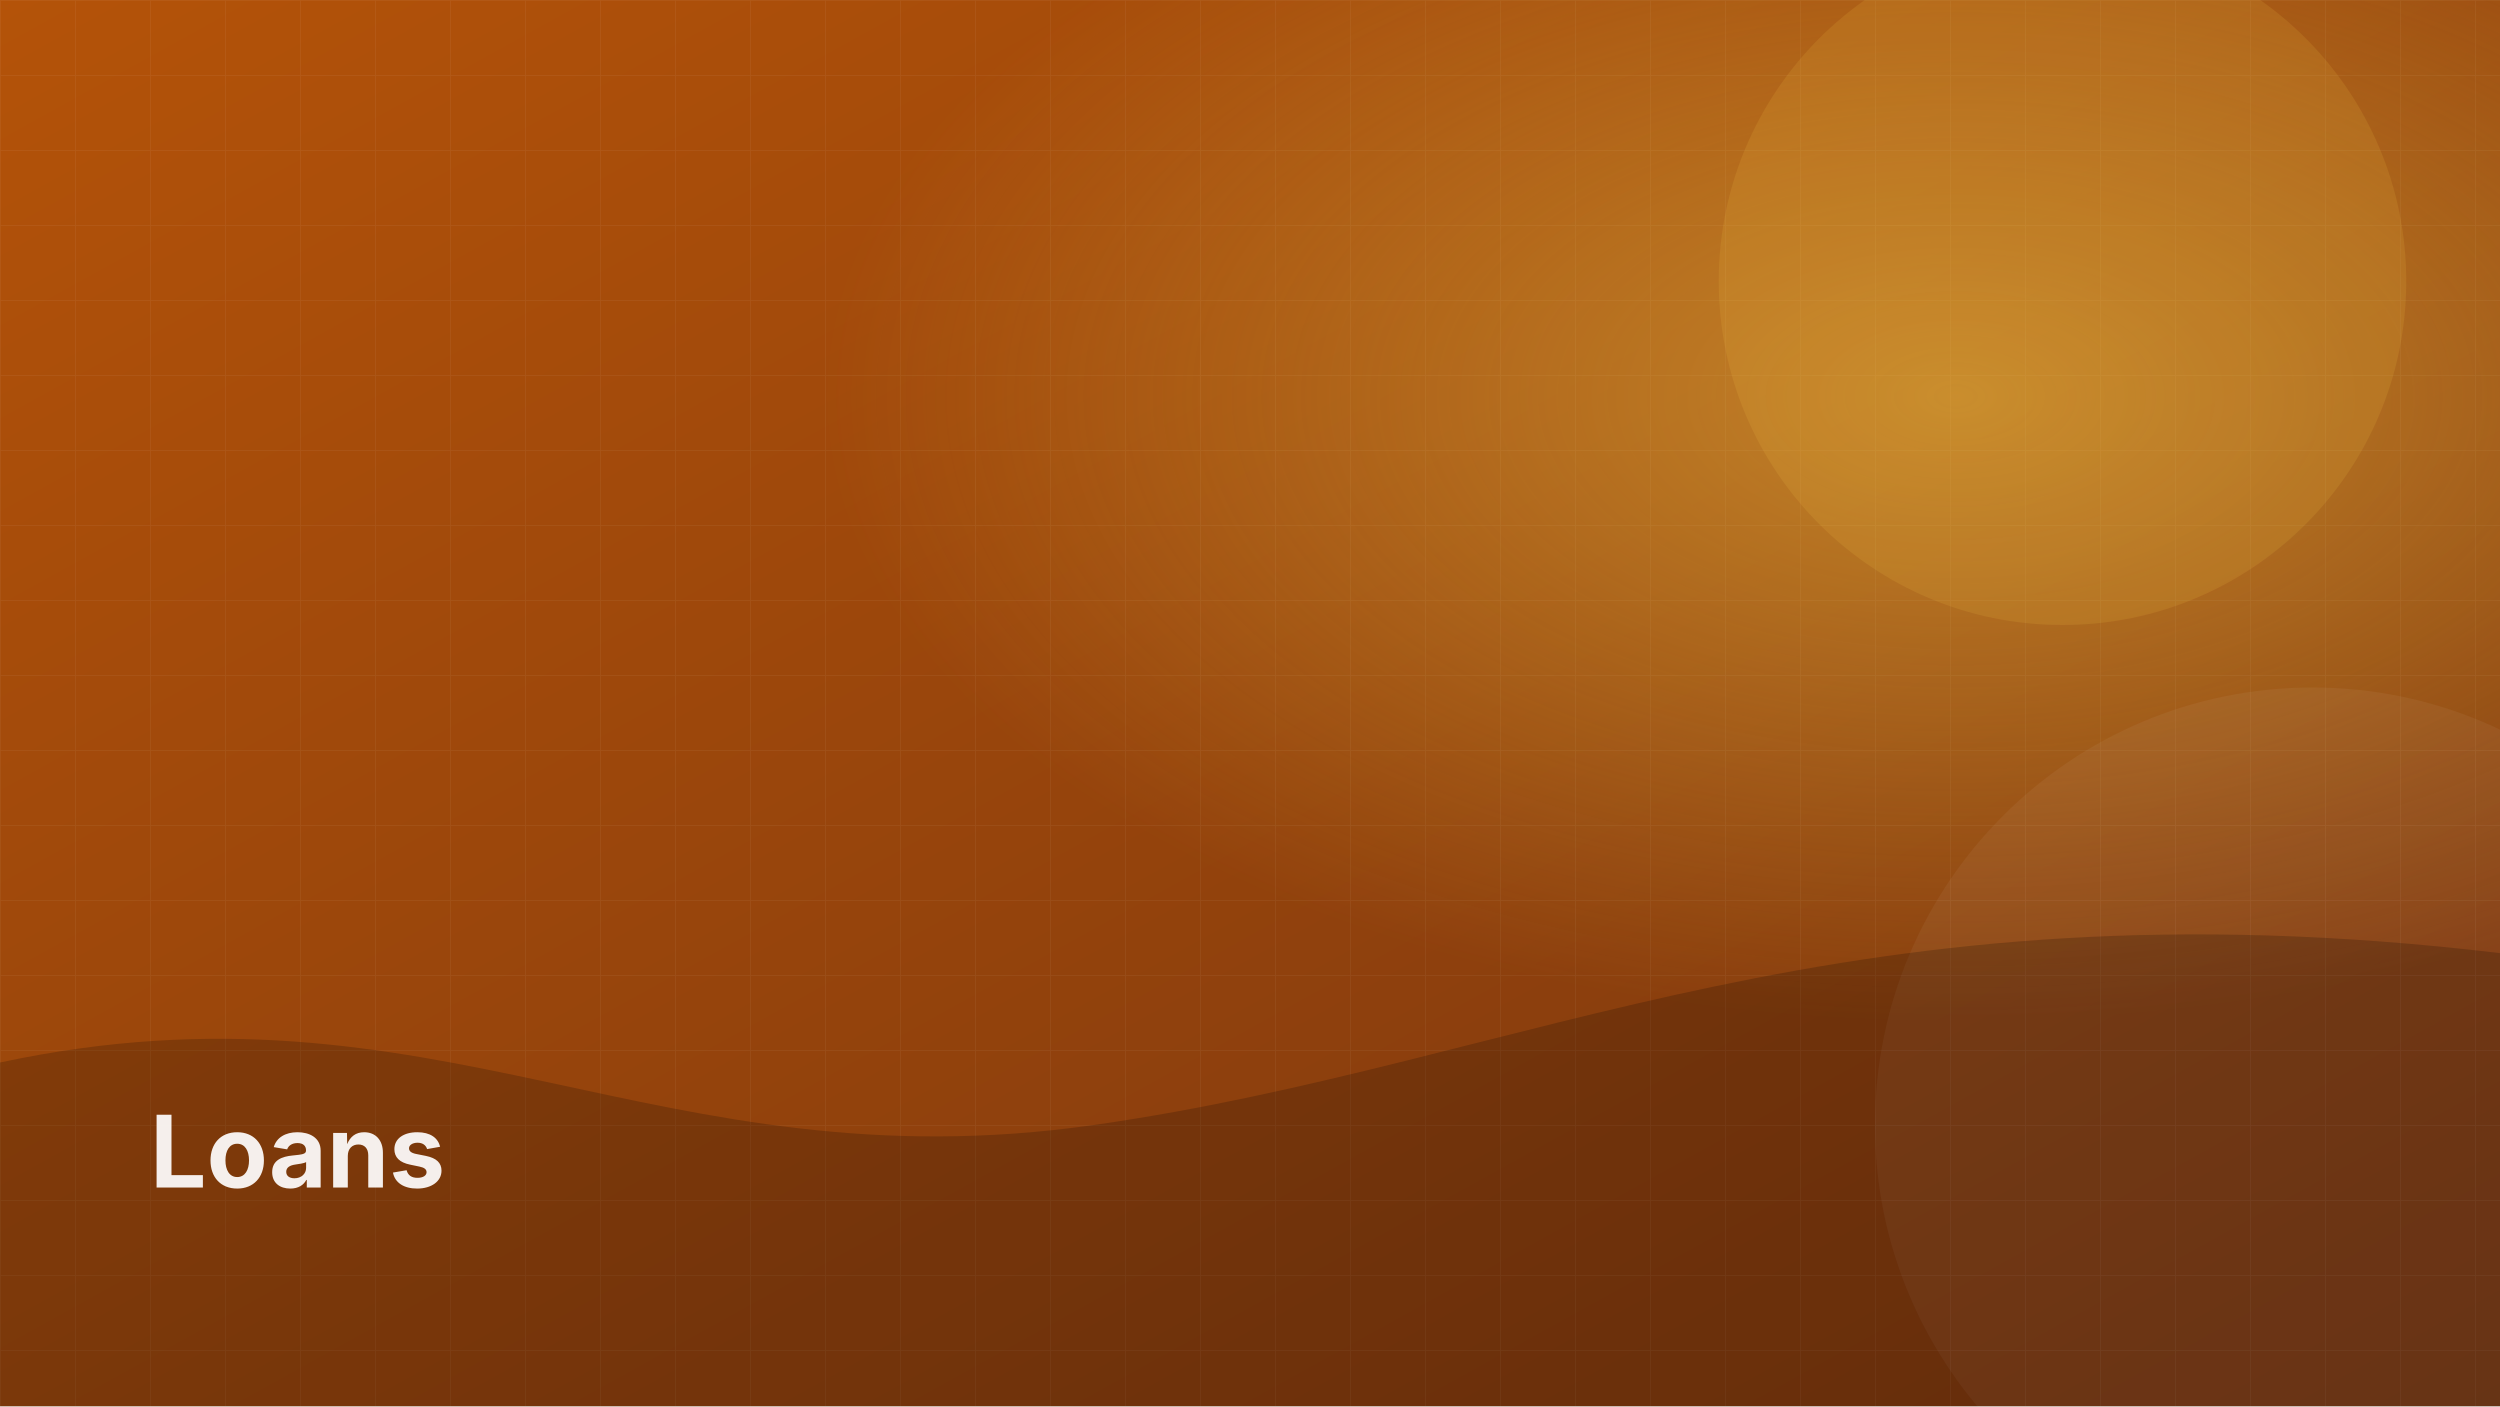
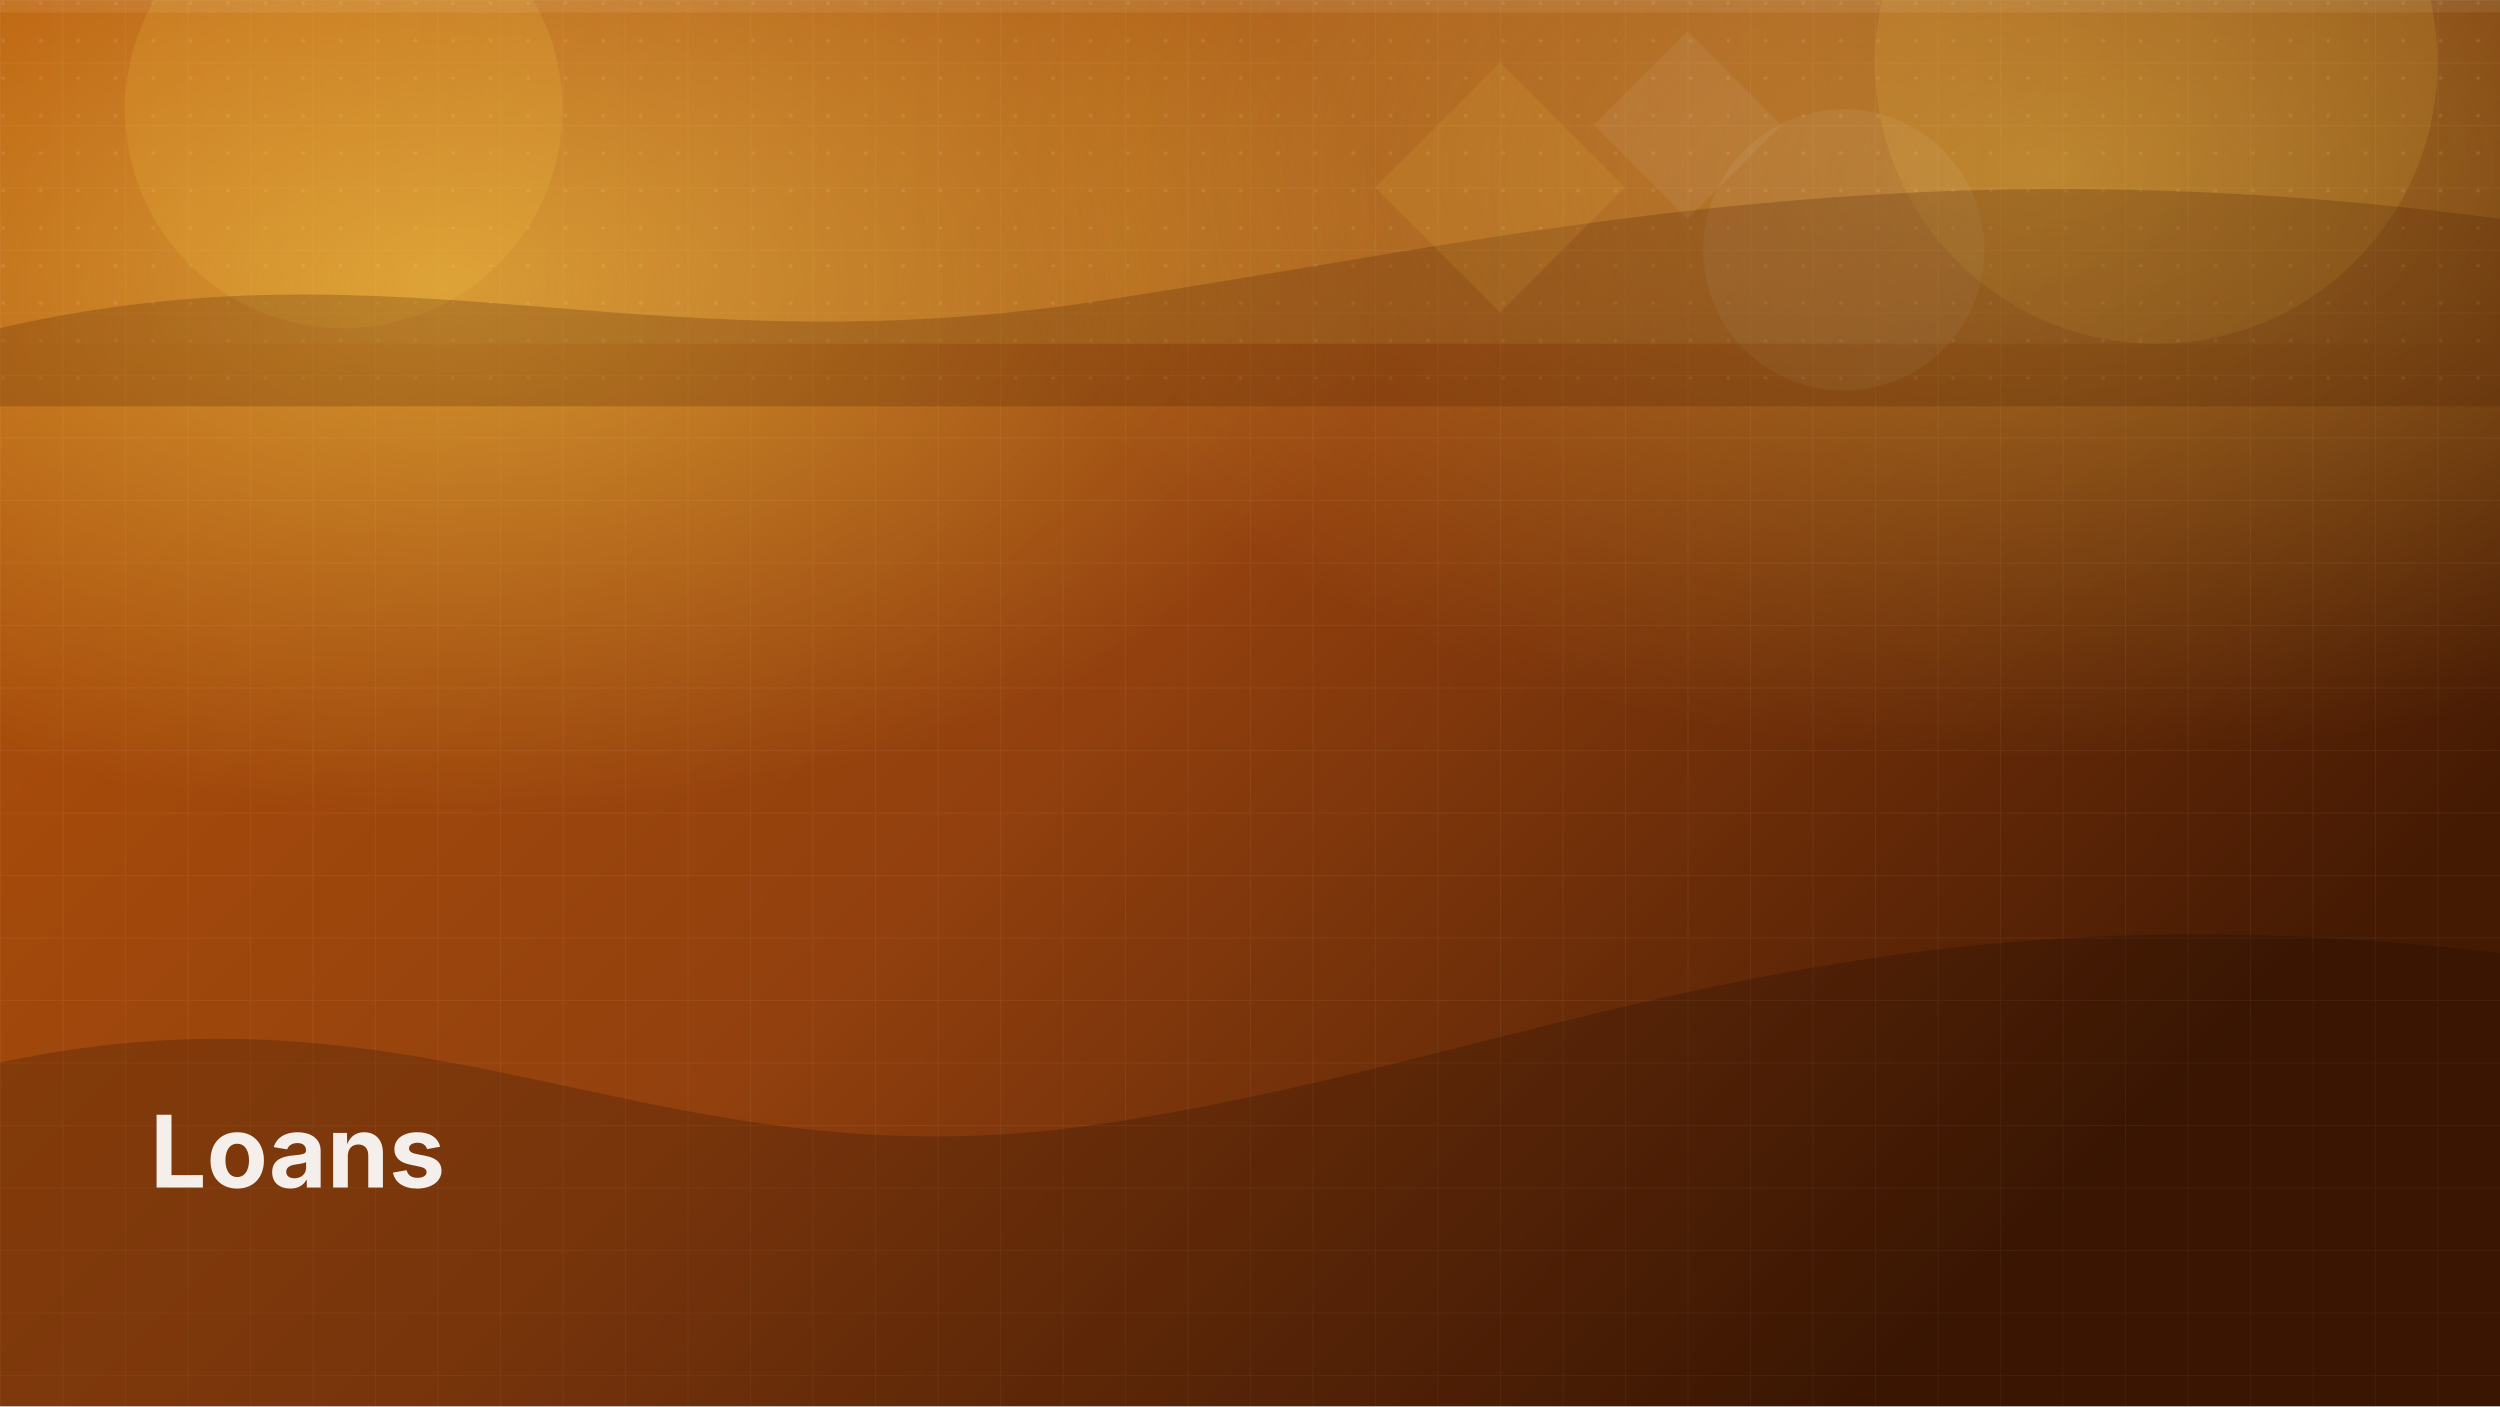
<svg xmlns="http://www.w3.org/2000/svg" width="1600" height="900" viewBox="0 0 1600 900" role="img" aria-label="Loans">
  <defs>
-     <linearGradient id="g" x1="0" y1="0" x2="1" y2="1">
+     <linearGradient id="g" x1="0" y1="0" x2="1" y2="0.55">
      <stop offset="0%" stop-color="#b45309" />
-       <stop offset="100%" stop-color="#78350f" />
+       <stop offset="55%" stop-color="#92400e" />
+       <stop offset="100%" stop-color="#451a03" />
    </linearGradient>
-     <radialGradient id="glow" cx="78%" cy="28%" r="45%">
-       <stop offset="0%" stop-color="#fcd34d" stop-opacity="0.45" />
+     <linearGradient id="sheen" x1="0" y1="0" x2="1" y2="0">
+       <stop offset="0%" stop-color="#ffffff" stop-opacity="0" />
+       <stop offset="45%" stop-color="#fcd34d" stop-opacity="0.18" />
+       <stop offset="100%" stop-color="#ffffff" stop-opacity="0" />
+     </linearGradient>
+     <radialGradient id="glowA" cx="18%" cy="20%" r="38%">
+       <stop offset="0%" stop-color="#fcd34d" stop-opacity="0.55" />
      <stop offset="100%" stop-color="#fcd34d" stop-opacity="0" />
    </radialGradient>
-     <pattern id="grid" width="48" height="48" patternUnits="userSpaceOnUse">
-       <path d="M48 0H0V48" fill="none" stroke="white" stroke-opacity="0.06" stroke-width="1" />
+     <radialGradient id="glowB" cx="82%" cy="12%" r="42%">
+       <stop offset="0%" stop-color="#fcd34d" stop-opacity="0.4" />
+       <stop offset="100%" stop-color="#fcd34d" stop-opacity="0" />
+     </radialGradient>
+     <pattern id="grid" width="40" height="40" patternUnits="userSpaceOnUse">
+       <path d="M40 0H0V40" fill="none" stroke="white" stroke-opacity="0.07" stroke-width="1" />
+     </pattern>
+     <pattern id="dots" width="24" height="24" patternUnits="userSpaceOnUse">
+       <circle cx="2" cy="2" r="1.2" fill="white" fill-opacity="0.1" />
    </pattern>
  </defs>
  <rect width="1600" height="900" fill="url(#g)" />
  <rect width="1600" height="900" fill="url(#grid)" />
-   <rect width="1600" height="900" fill="url(#glow)" />
-   <circle cx="1320" cy="180" r="220" fill="#fcd34d" fill-opacity="0.12" />
-   <circle cx="1480" cy="720" r="280" fill="white" fill-opacity="0.05" />
+   <rect width="1600" height="220" fill="url(#sheen)" />
+   <rect width="1600" height="900" fill="url(#glowA)" />
+   <rect width="1600" height="900" fill="url(#glowB)" />
+   <rect width="1600" height="260" fill="url(#dots)" />
+   <circle cx="220" cy="70" r="140" fill="#fcd34d" fill-opacity="0.14" />
+   <circle cx="1380" cy="40" r="180" fill="#fcd34d" fill-opacity="0.12" />
+   <circle cx="1180" cy="160" r="90" fill="#ffffff" fill-opacity="0.06" />
+   <path d="M0 210 C260 150 420 240 720 190 C980 150 1220 90 1600 140 V260 H0 Z" fill="#451a03" fill-opacity="0.22" />
+   <path d="M0 0 H1600 V8 H0 Z" fill="#ffffff" fill-opacity="0.08" />
+   <path d="M960 40 L1040 120 L960 200 L880 120 Z" fill="#fcd34d" fill-opacity="0.1" />
+   <path d="M1080 20 L1140 80 L1080 140 L1020 80 Z" fill="#ffffff" fill-opacity="0.06" />
  <path d="M0 680 C280 620 420 760 700 720 C980 680 1180 560 1600 610 V900 H0 Z" fill="black" fill-opacity="0.18" />
  <text x="96" y="760" fill="white" fill-opacity="0.92" font-family="ui-sans-serif, system-ui, -apple-system, Segoe UI, sans-serif" font-size="64" font-weight="650">Loans</text>
</svg>
